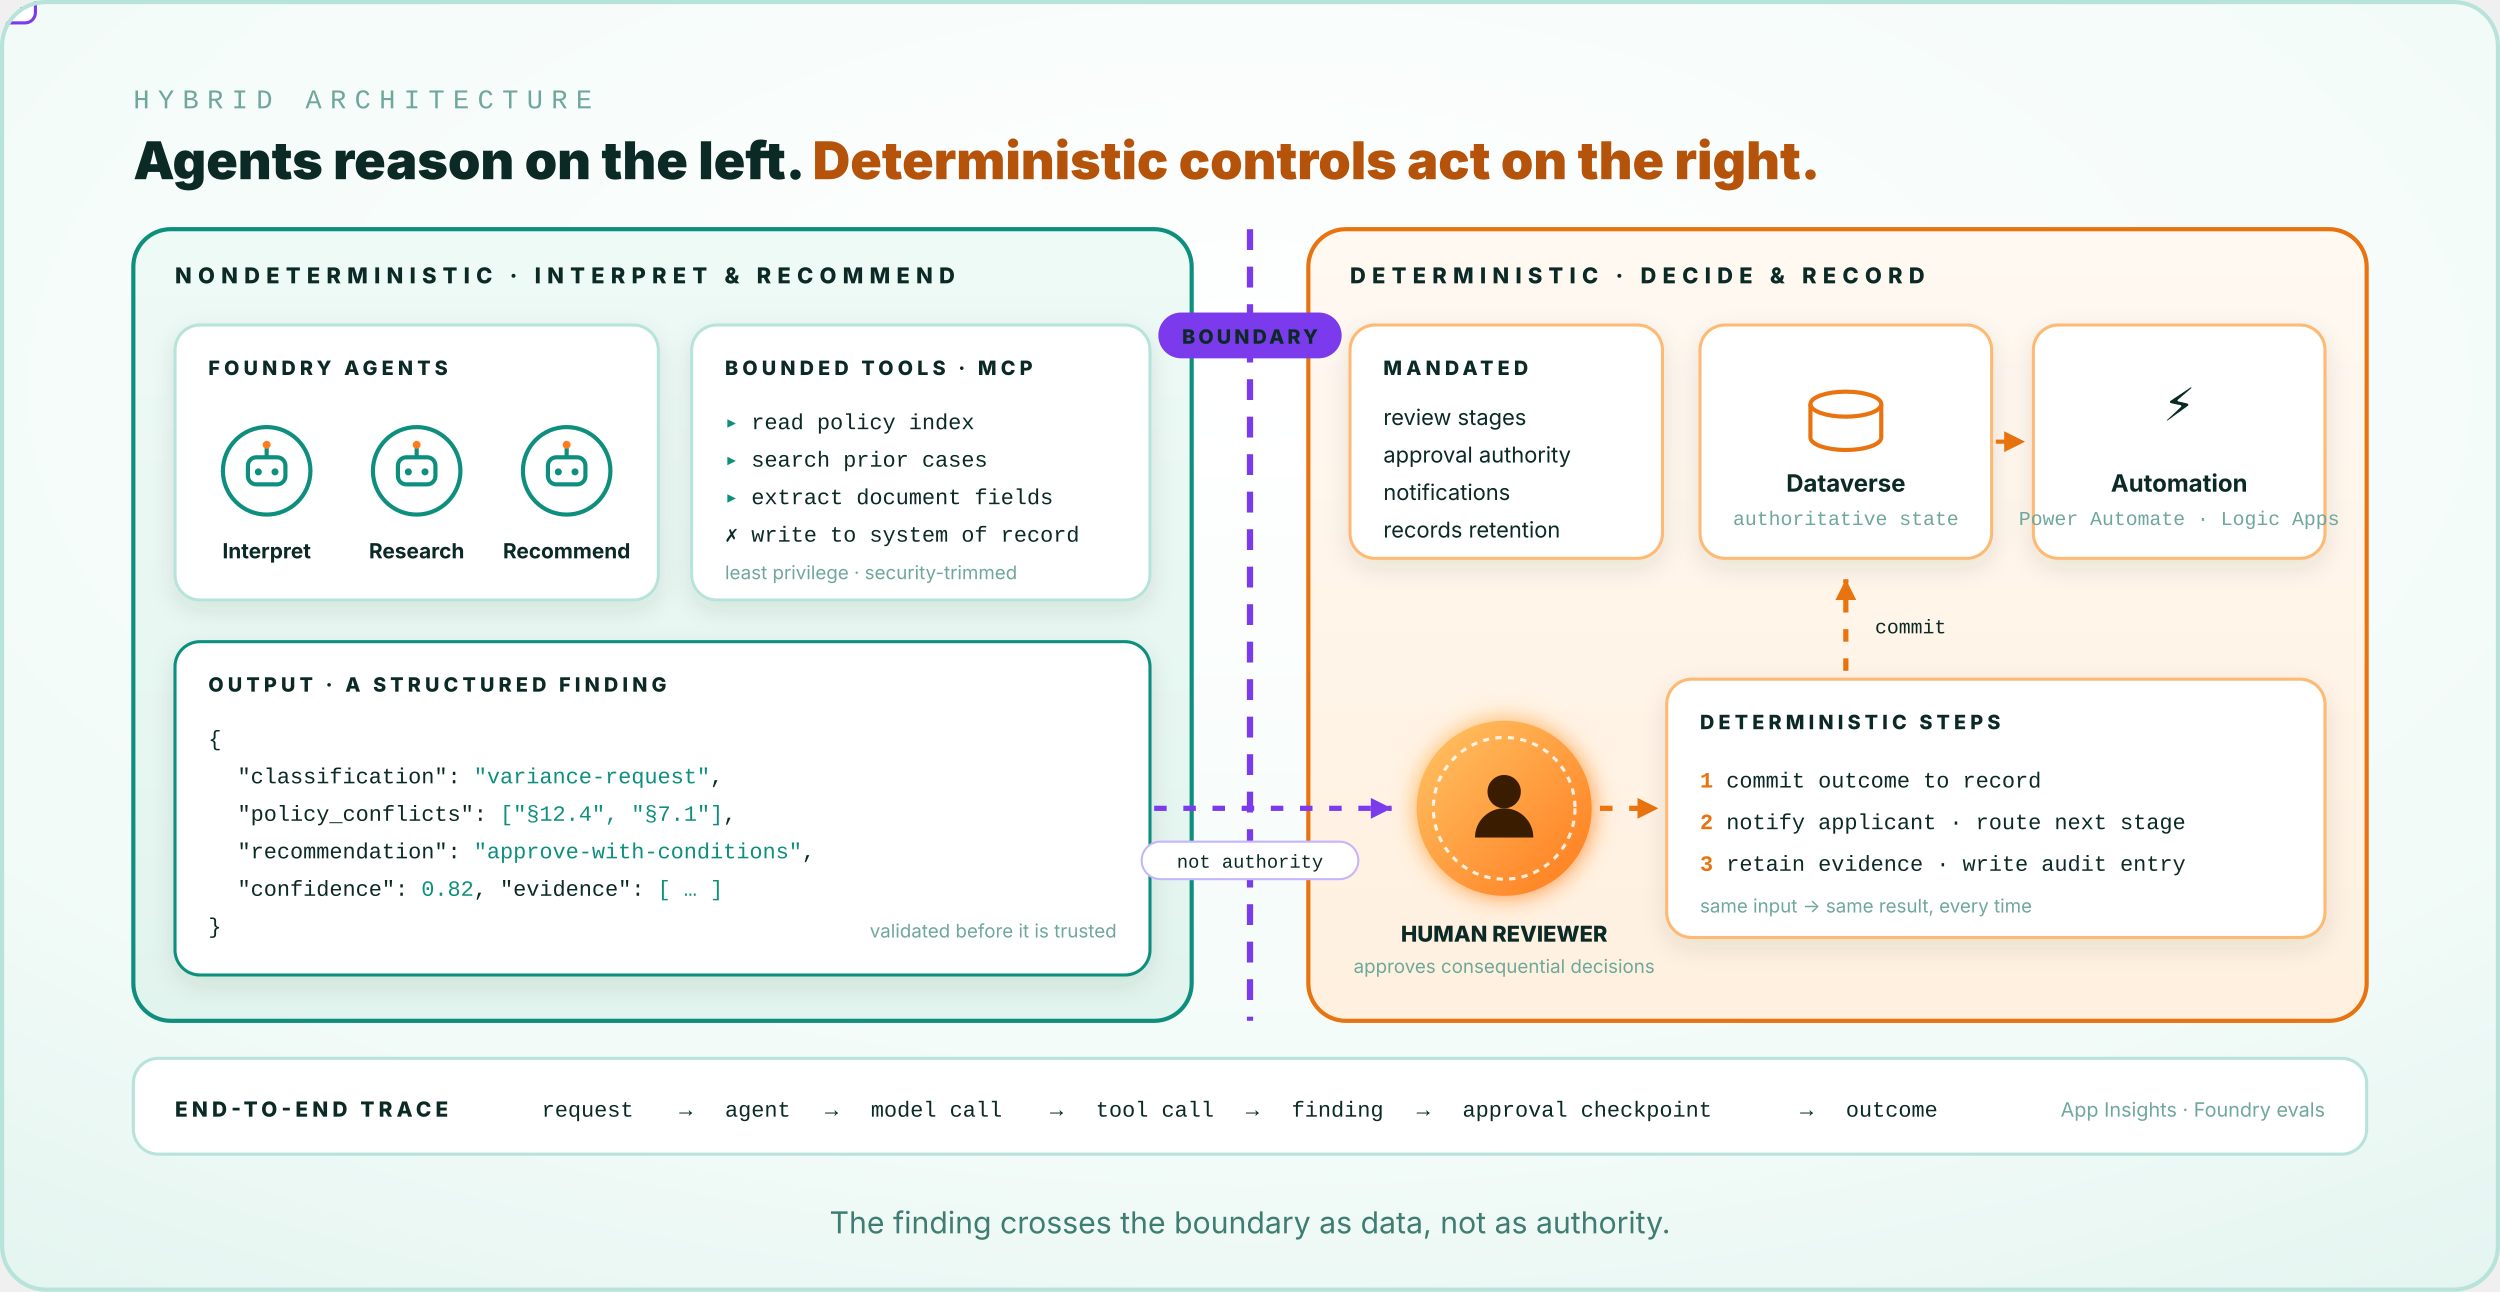
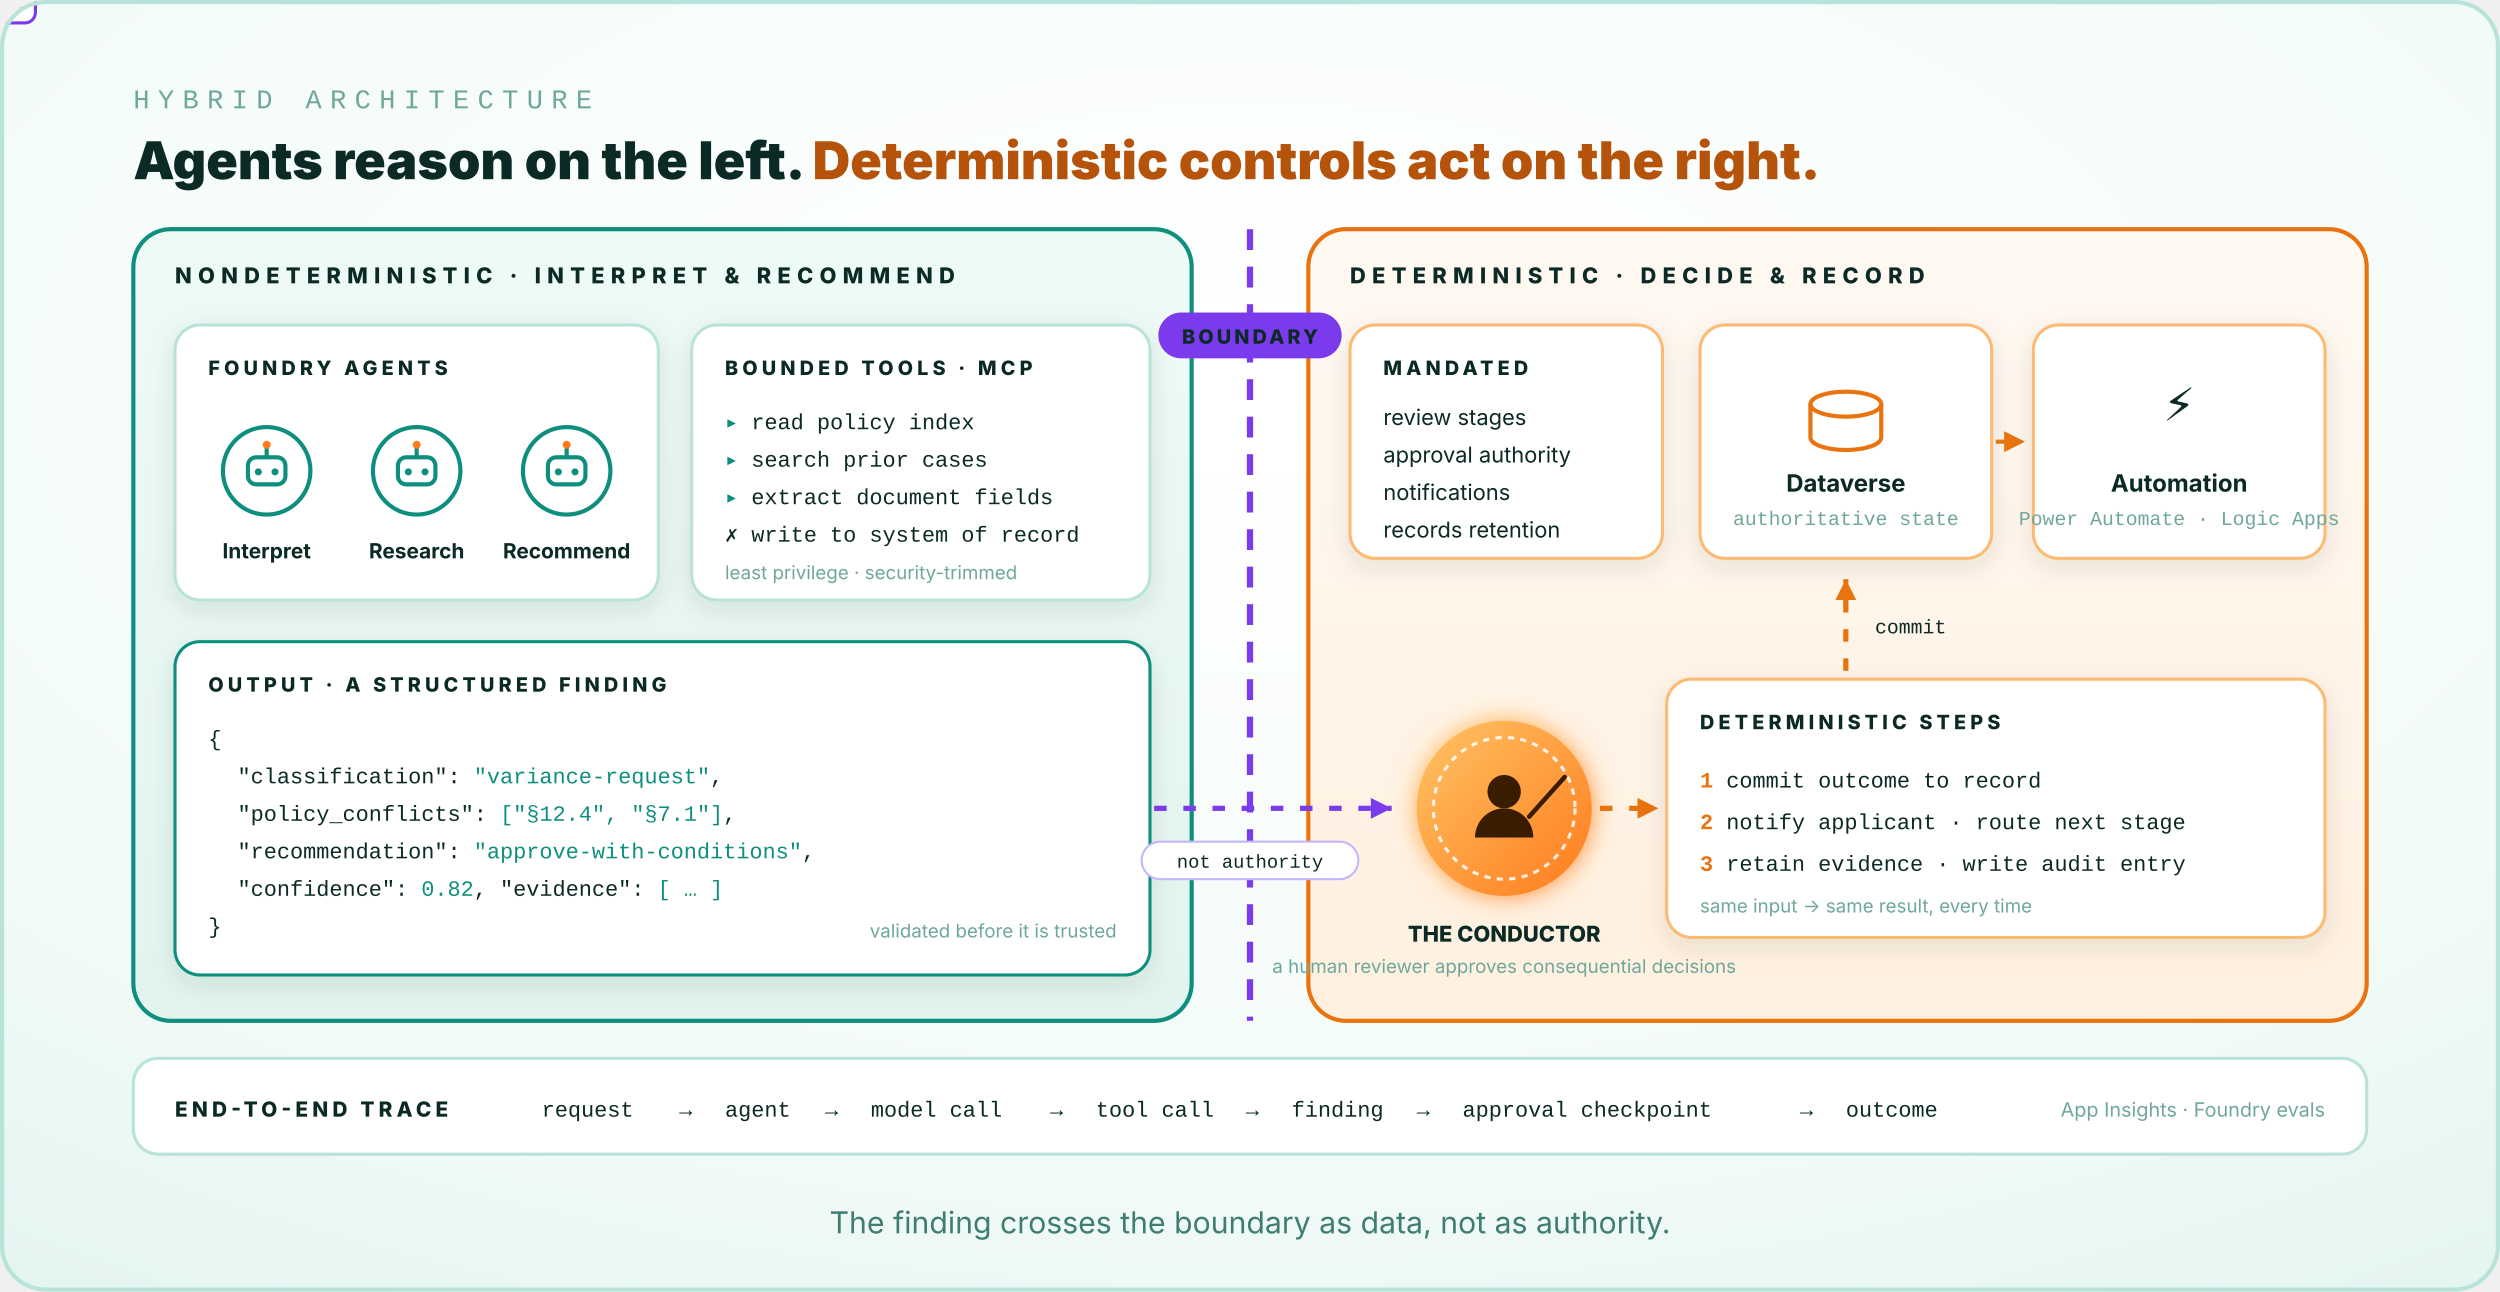
<svg xmlns="http://www.w3.org/2000/svg" width="1200" height="620" viewBox="0 0 1200 620" font-family="'Inter','Segoe UI',system-ui,sans-serif">
  <defs>
    <radialGradient id="bg" cx="50%" cy="30%" r="100%">
      <stop offset="0%" stop-color="#ffffff" />
      <stop offset="60%" stop-color="#f2fbf8" />
      <stop offset="100%" stop-color="#dcf1eb" />
    </radialGradient>
    <linearGradient id="mango" x1="0" y1="0" x2="1" y2="1">
      <stop offset="0%" stop-color="#ffc466" />
      <stop offset="100%" stop-color="#ff7b1c" />
    </linearGradient>
    <linearGradient id="lz" x1="0" y1="0" x2="0" y2="1">
      <stop offset="0%" stop-color="#eefaf6" />
      <stop offset="100%" stop-color="#e2f4ee" />
    </linearGradient>
    <linearGradient id="rz" x1="0" y1="0" x2="0" y2="1">
      <stop offset="0%" stop-color="#fff9f2" />
      <stop offset="100%" stop-color="#fff0df" />
    </linearGradient>
    <filter id="shadow" x="-20%" y="-20%" width="140%" height="150%">
      <feDropShadow dx="0" dy="4" stdDeviation="6" flood-color="#0b2a25" flood-opacity=".10" />
    </filter>
    <filter id="glow" x="-80%" y="-80%" width="260%" height="260%">
      <feGaussianBlur stdDeviation="6" result="b" />
      <feMerge>
        <feMergeNode in="b" />
        <feMergeNode in="SourceGraphic" />
      </feMerge>
    </filter>
    <marker id="arrA" markerUnits="userSpaceOnUse" markerWidth="12" markerHeight="12" viewBox="0 0 12 12" refX="10" refY="6" orient="auto">
      <path d="M0 1 L10 6 L0 11z" fill="#e8730f" />
    </marker>
    <marker id="arrV" markerUnits="userSpaceOnUse" markerWidth="12" markerHeight="12" viewBox="0 0 12 12" refX="10" refY="6" orient="auto">
      <path d="M0 1 L10 6 L0 11z" fill="#7c3aed" />
    </marker>
    <g id="agent">
      <circle r="21" fill="#ffffff" stroke="#0e8f7e" stroke-width="2" />
      <rect x="-9" y="-6.5" width="18" height="13" rx="4" fill="none" stroke="#0e8f7e" stroke-width="2" />
      <circle cx="-4" cy="0.5" r="1.7" fill="#0e8f7e" />
      <circle cx="4" cy="0.5" r="1.7" fill="#0e8f7e" />
      <line x1="0" y1="-6.5" x2="0" y2="-11" stroke="#0e8f7e" stroke-width="2" />
      <circle cy="-12.5" r="1.9" fill="#ff7b1c" />
    </g>
    <clipPath id="frame">
      <rect width="1200" height="620" rx="22" />
    </clipPath>
  </defs>
  <style>
    text{fill:#0b2a25}
    .mono{font-family:'Cascadia Code',Consolas,'Courier New',monospace}
    .muted{fill:#3f7d73}.dim{fill:#6fa79c}
    .flow{stroke-dasharray:6 8;animation:dash 1.6s linear infinite}
    @keyframes dash{to{stroke-dashoffset:-14}}
    .boundary{stroke-dasharray:10 8;animation:bdash 3s linear infinite}
    @keyframes bdash{to{stroke-dashoffset:-36}}
    .cyc{animation-duration:12s;animation-iteration-count:infinite;animation-timing-function:ease-in-out}
    .a1{animation-name:a1}.a2{animation-name:a2}.a3{animation-name:a3}
    @keyframes a1{0%,2%{opacity:.55}6%,16%{opacity:1}20%,100%{opacity:.55}}
    @keyframes a2{0%,16%{opacity:.55}20%,30%{opacity:1}34%,100%{opacity:.55}}
    @keyframes a3{0%,30%{opacity:.55}34%,44%{opacity:1}48%,100%{opacity:.55}}
    .stamp{animation:stamp 12s ease-in-out infinite;transform-box:fill-box;transform-origin:center}
    @keyframes stamp{0%,66%{transform:scale(1)}70%{transform:scale(1.12)}74%,100%{transform:scale(1)}}
    .d1{animation-name:d1}.d2{animation-name:d2}.d3{animation-name:d3}
    @keyframes d1{0%,74%{opacity:.6}78%,100%{opacity:1}}
    @keyframes d2{0%,82%{opacity:.6}86%,100%{opacity:1}}
    @keyframes d3{0%,90%{opacity:.6}94%,100%{opacity:1}}
    .tr{animation:tr 3s ease-in-out infinite}
    .tr2{animation-delay:-1s}.tr3{animation-delay:-2s}
    @keyframes tr{0%,100%{opacity:.35}50%{opacity:1}}
  </style>
  <g clip-path="url(#frame)">
    <rect width="1200" height="620" fill="url(#bg)" />
    <text x="64" y="52" font-size="13" letter-spacing="4" class="dim mono">HYBRID ARCHITECTURE</text>
    <text x="64" y="86" font-size="25" font-weight="900">Agents reason on the left. <tspan fill="#b45309">Deterministic controls act on the right.</tspan>
    </text>
    <rect x="64" y="110" width="508" height="380" rx="18" fill="url(#lz)" stroke="#0e8f7e" stroke-width="2" />
    <rect x="628" y="110" width="508" height="380" rx="18" fill="url(#rz)" stroke="#e8730f" stroke-width="2" />
    <text x="84" y="136" font-size="10.5" letter-spacing="3" font-weight="800" fill="#0e6f62">NONDETERMINISTIC · INTERPRET &amp; RECOMMEND</text>
    <text x="648" y="136" font-size="10.5" letter-spacing="3" font-weight="800" fill="#b45309">DETERMINISTIC · DECIDE &amp; RECORD</text>
    <line class="boundary" x1="600" y1="110" x2="600" y2="490" stroke="#7c3aed" stroke-width="3" />
    <rect x="556" y="150" width="88" height="22" rx="11" fill="#7c3aed" />
    <text x="600" y="165" text-anchor="middle" font-size="9.5" font-weight="800" fill="#ffffff" letter-spacing="1.5">BOUNDARY</text>
    <g transform="translate(84 156)">
      <rect width="232" height="132" rx="12" fill="#ffffff" stroke="#b8e3da" stroke-width="1.5" filter="url(#shadow)" />
      <text x="16" y="24" font-size="9.5" letter-spacing="2" font-weight="800" fill="#0e6f62">FOUNDRY AGENTS</text>
      <g class="cyc a1" transform="translate(44 70)">
        <use href="#agent" />
        <text y="42" text-anchor="middle" font-size="10" font-weight="700">Interpret</text>
      </g>
      <g class="cyc a2" transform="translate(116 70)">
        <use href="#agent" />
        <text y="42" text-anchor="middle" font-size="10" font-weight="700">Research</text>
      </g>
      <g class="cyc a3" transform="translate(188 70)">
        <use href="#agent" />
        <text y="42" text-anchor="middle" font-size="10" font-weight="700">Recommend</text>
      </g>
    </g>
    <g transform="translate(332 156)">
      <rect width="220" height="132" rx="12" fill="#ffffff" stroke="#b8e3da" stroke-width="1.5" filter="url(#shadow)" />
      <text x="16" y="24" font-size="9.5" letter-spacing="2" font-weight="800" fill="#0e6f62">BOUNDED TOOLS · MCP</text>
      <g font-size="10.5" class="mono">
        <text x="16" y="50">
          <tspan fill="#0e8f7e">▸</tspan> read policy index</text>
        <text x="16" y="68">
          <tspan fill="#0e8f7e">▸</tspan> search prior cases</text>
        <text x="16" y="86">
          <tspan fill="#0e8f7e">▸</tspan> extract document fields</text>
        <text x="16" y="104" fill="#9a3412">✗ write to system of record</text>
      </g>
      <text x="16" y="122" font-size="9" class="dim">least privilege · security-trimmed</text>
    </g>
    <g transform="translate(84 308)">
      <rect width="468" height="160" rx="12" fill="#ffffff" stroke="#0e8f7e" stroke-width="1.5" filter="url(#shadow)" />
      <text x="16" y="24" font-size="9.5" letter-spacing="2" font-weight="800" fill="#0e6f62">OUTPUT · A STRUCTURED FINDING</text>
      <g font-size="10.5" class="mono">
        <text x="16" y="50" fill="#6b21a8">{</text>
        <text x="30" y="68">"classification": <tspan fill="#0e8f7e">"variance-request"</tspan>,</text>
        <text x="30" y="86">"policy_conflicts": <tspan fill="#0e8f7e">["§12.4", "§7.1"]</tspan>,</text>
        <text x="30" y="104">"recommendation": <tspan fill="#0e8f7e">"approve-with-conditions"</tspan>,</text>
        <text x="30" y="122">"confidence": <tspan fill="#0e8f7e">0.82</tspan>, "evidence": <tspan fill="#0e8f7e">[ … ]</tspan>
        </text>
        <text x="16" y="140" fill="#6b21a8">}</text>
      </g>
      <text x="452" y="142" text-anchor="end" font-size="9" class="dim">validated before it is trusted</text>
    </g>
    <path class="flow" d="M554 388 L668 388" stroke="#7c3aed" stroke-width="2.5" fill="none" marker-end="url(#arrV)" />
    <g>
      <animateMotion dur="12s" repeatCount="indefinite" keyPoints="0;0;1;1" keyTimes="0;0.5;0.66;1" calcMode="linear" path="M560,388 L660,388" />
      <rect x="-17" y="-11" width="34" height="22" rx="5" fill="#ffffff" stroke="#7c3aed" stroke-width="1.5" />
      <text y="4" text-anchor="middle" font-size="9.5" class="mono" fill="#6b21a8">data</text>
    </g>
    <rect x="548" y="404" width="104" height="18" rx="9" fill="#ffffff" stroke="#c4b5fd" />
    <text x="600" y="416.5" text-anchor="middle" font-size="9" class="mono" fill="#6b21a8">not authority</text>
    <g transform="translate(648 156)">
      <rect width="150" height="112" rx="12" fill="#ffffff" stroke="#fdba74" stroke-width="1.5" filter="url(#shadow)" />
      <text x="16" y="24" font-size="9.5" letter-spacing="2" font-weight="800" fill="#b45309">MANDATED</text>
      <g font-size="10.5" fill="#9a3412">
        <text x="16" y="48">review stages</text>
        <text x="16" y="66">approval authority</text>
        <text x="16" y="84">notifications</text>
        <text x="16" y="102">records retention</text>
      </g>
    </g>
    <g class="cyc d2" transform="translate(816 156)">
      <rect width="140" height="112" rx="12" fill="#ffffff" stroke="#fdba74" stroke-width="1.5" filter="url(#shadow)" />
      <g transform="translate(70 38)" fill="none" stroke="#e8730f" stroke-width="2">
        <ellipse rx="17" ry="6" />
        <path d="M-17 0 v16 a17 6 0 0 0 34 0 v-16" />
      </g>
      <text x="70" y="80" text-anchor="middle" font-size="11.5" font-weight="700">Dataverse</text>
      <text x="70" y="96" text-anchor="middle" font-size="9.5" class="dim mono">authoritative state</text>
    </g>
    <path class="flow" d="M958 212 L972 212" stroke="#e8730f" stroke-width="2" fill="none" marker-end="url(#arrA)" />
    <g class="cyc d3" transform="translate(976 156)">
      <rect width="140" height="112" rx="12" fill="#ffffff" stroke="#fdba74" stroke-width="1.5" filter="url(#shadow)" />
      <text x="70" y="46" text-anchor="middle" font-size="22">⚡</text>
      <text x="70" y="80" text-anchor="middle" font-size="11.5" font-weight="700">Automation</text>
      <text x="70" y="96" text-anchor="middle" font-size="9.5" class="dim mono">Power Automate · Logic Apps</text>
    </g>
    <g transform="translate(722 388)">
      <g class="stamp">
        <circle r="42" fill="url(#mango)" filter="url(#glow)" />
        <circle r="34" fill="none" stroke="#ffffff" stroke-width="1.5" stroke-dasharray="3 3" opacity=".85" />
        <circle cy="-8" r="8" fill="#3a1c00" />
        <path d="M-14 14 a14 14 0 0 1 28 0 z" fill="#3a1c00" />
-       </g>
-       <text y="64" text-anchor="middle" font-size="10.5" font-weight="800" fill="#b45309">HUMAN REVIEWER</text>
-       <text y="79" text-anchor="middle" font-size="9" class="dim">approves consequential decisions</text>
+         <path d="M12 4 L29 -15" stroke="#3a1c00" stroke-width="2.2" stroke-linecap="round" />
+       </g>
+       <text y="64" text-anchor="middle" font-size="10.5" font-weight="800" fill="#b45309">THE CONDUCTOR</text>
+       <text y="79" text-anchor="middle" font-size="9" class="dim">a human reviewer approves consequential decisions</text>
    </g>
    <path class="flow" d="M768 388 L796 388" stroke="#e8730f" stroke-width="2.5" fill="none" marker-end="url(#arrA)" />
    <path class="cyc d1 flow" d="M886 322 L886 278" stroke="#e8730f" stroke-width="2.5" fill="none" marker-end="url(#arrA)" />
    <text x="900" y="304" font-size="9.5" class="mono" fill="#b45309">commit</text>
    <g class="cyc d1" transform="translate(800 326)">
      <rect width="316" height="124" rx="12" fill="#ffffff" stroke="#fdba74" stroke-width="1.5" filter="url(#shadow)" />
      <text x="16" y="24" font-size="9.5" letter-spacing="2" font-weight="800" fill="#b45309">DETERMINISTIC STEPS</text>
      <g font-size="10.5" class="mono">
        <text x="16" y="52">
          <tspan fill="#e8730f" font-weight="700">1</tspan>  commit outcome to record</text>
        <text x="16" y="72">
          <tspan fill="#e8730f" font-weight="700">2</tspan>  notify applicant · route next stage</text>
        <text x="16" y="92">
          <tspan fill="#e8730f" font-weight="700">3</tspan>  retain evidence · write audit entry</text>
      </g>
      <text x="16" y="112" font-size="9" class="dim">same input → same result, every time</text>
    </g>
    <g transform="translate(64 508)">
      <rect width="1072" height="46" rx="12" fill="#ffffff" stroke="#b8e3da" stroke-width="1.5" />
      <text x="20" y="28" font-size="10" letter-spacing="2" font-weight="800" fill="#0e6f62">END-TO-END TRACE</text>
      <g font-size="10.5" class="mono muted">
        <text x="196" y="28">request</text>
        <text class="tr" x="262" y="28" fill="#0e8f7e">→</text>
        <text x="284" y="28">agent</text>
        <text class="tr tr2" x="332" y="28" fill="#0e8f7e">→</text>
        <text x="354" y="28">model call</text>
        <text class="tr tr3" x="440" y="28" fill="#0e8f7e">→</text>
        <text x="462" y="28">tool call</text>
        <text class="tr" x="534" y="28" fill="#7c3aed">→</text>
        <text x="556" y="28" fill="#6b21a8">finding</text>
        <text class="tr tr2" x="616" y="28" fill="#e8730f">→</text>
        <text x="638" y="28" fill="#b45309">approval checkpoint</text>
        <text class="tr tr3" x="800" y="28" fill="#e8730f">→</text>
        <text x="822" y="28">outcome</text>
      </g>
      <text x="1052" y="28" text-anchor="end" font-size="9.5" class="dim">App Insights · Foundry evals</text>
    </g>
    <text x="600" y="592" text-anchor="middle" font-size="14.5" class="muted">The finding crosses the boundary as data, not as authority.</text>
  </g>
  <rect x="1" y="1" width="1198" height="618" rx="21" fill="none" stroke="#b8e3da" stroke-width="2" />
</svg>
